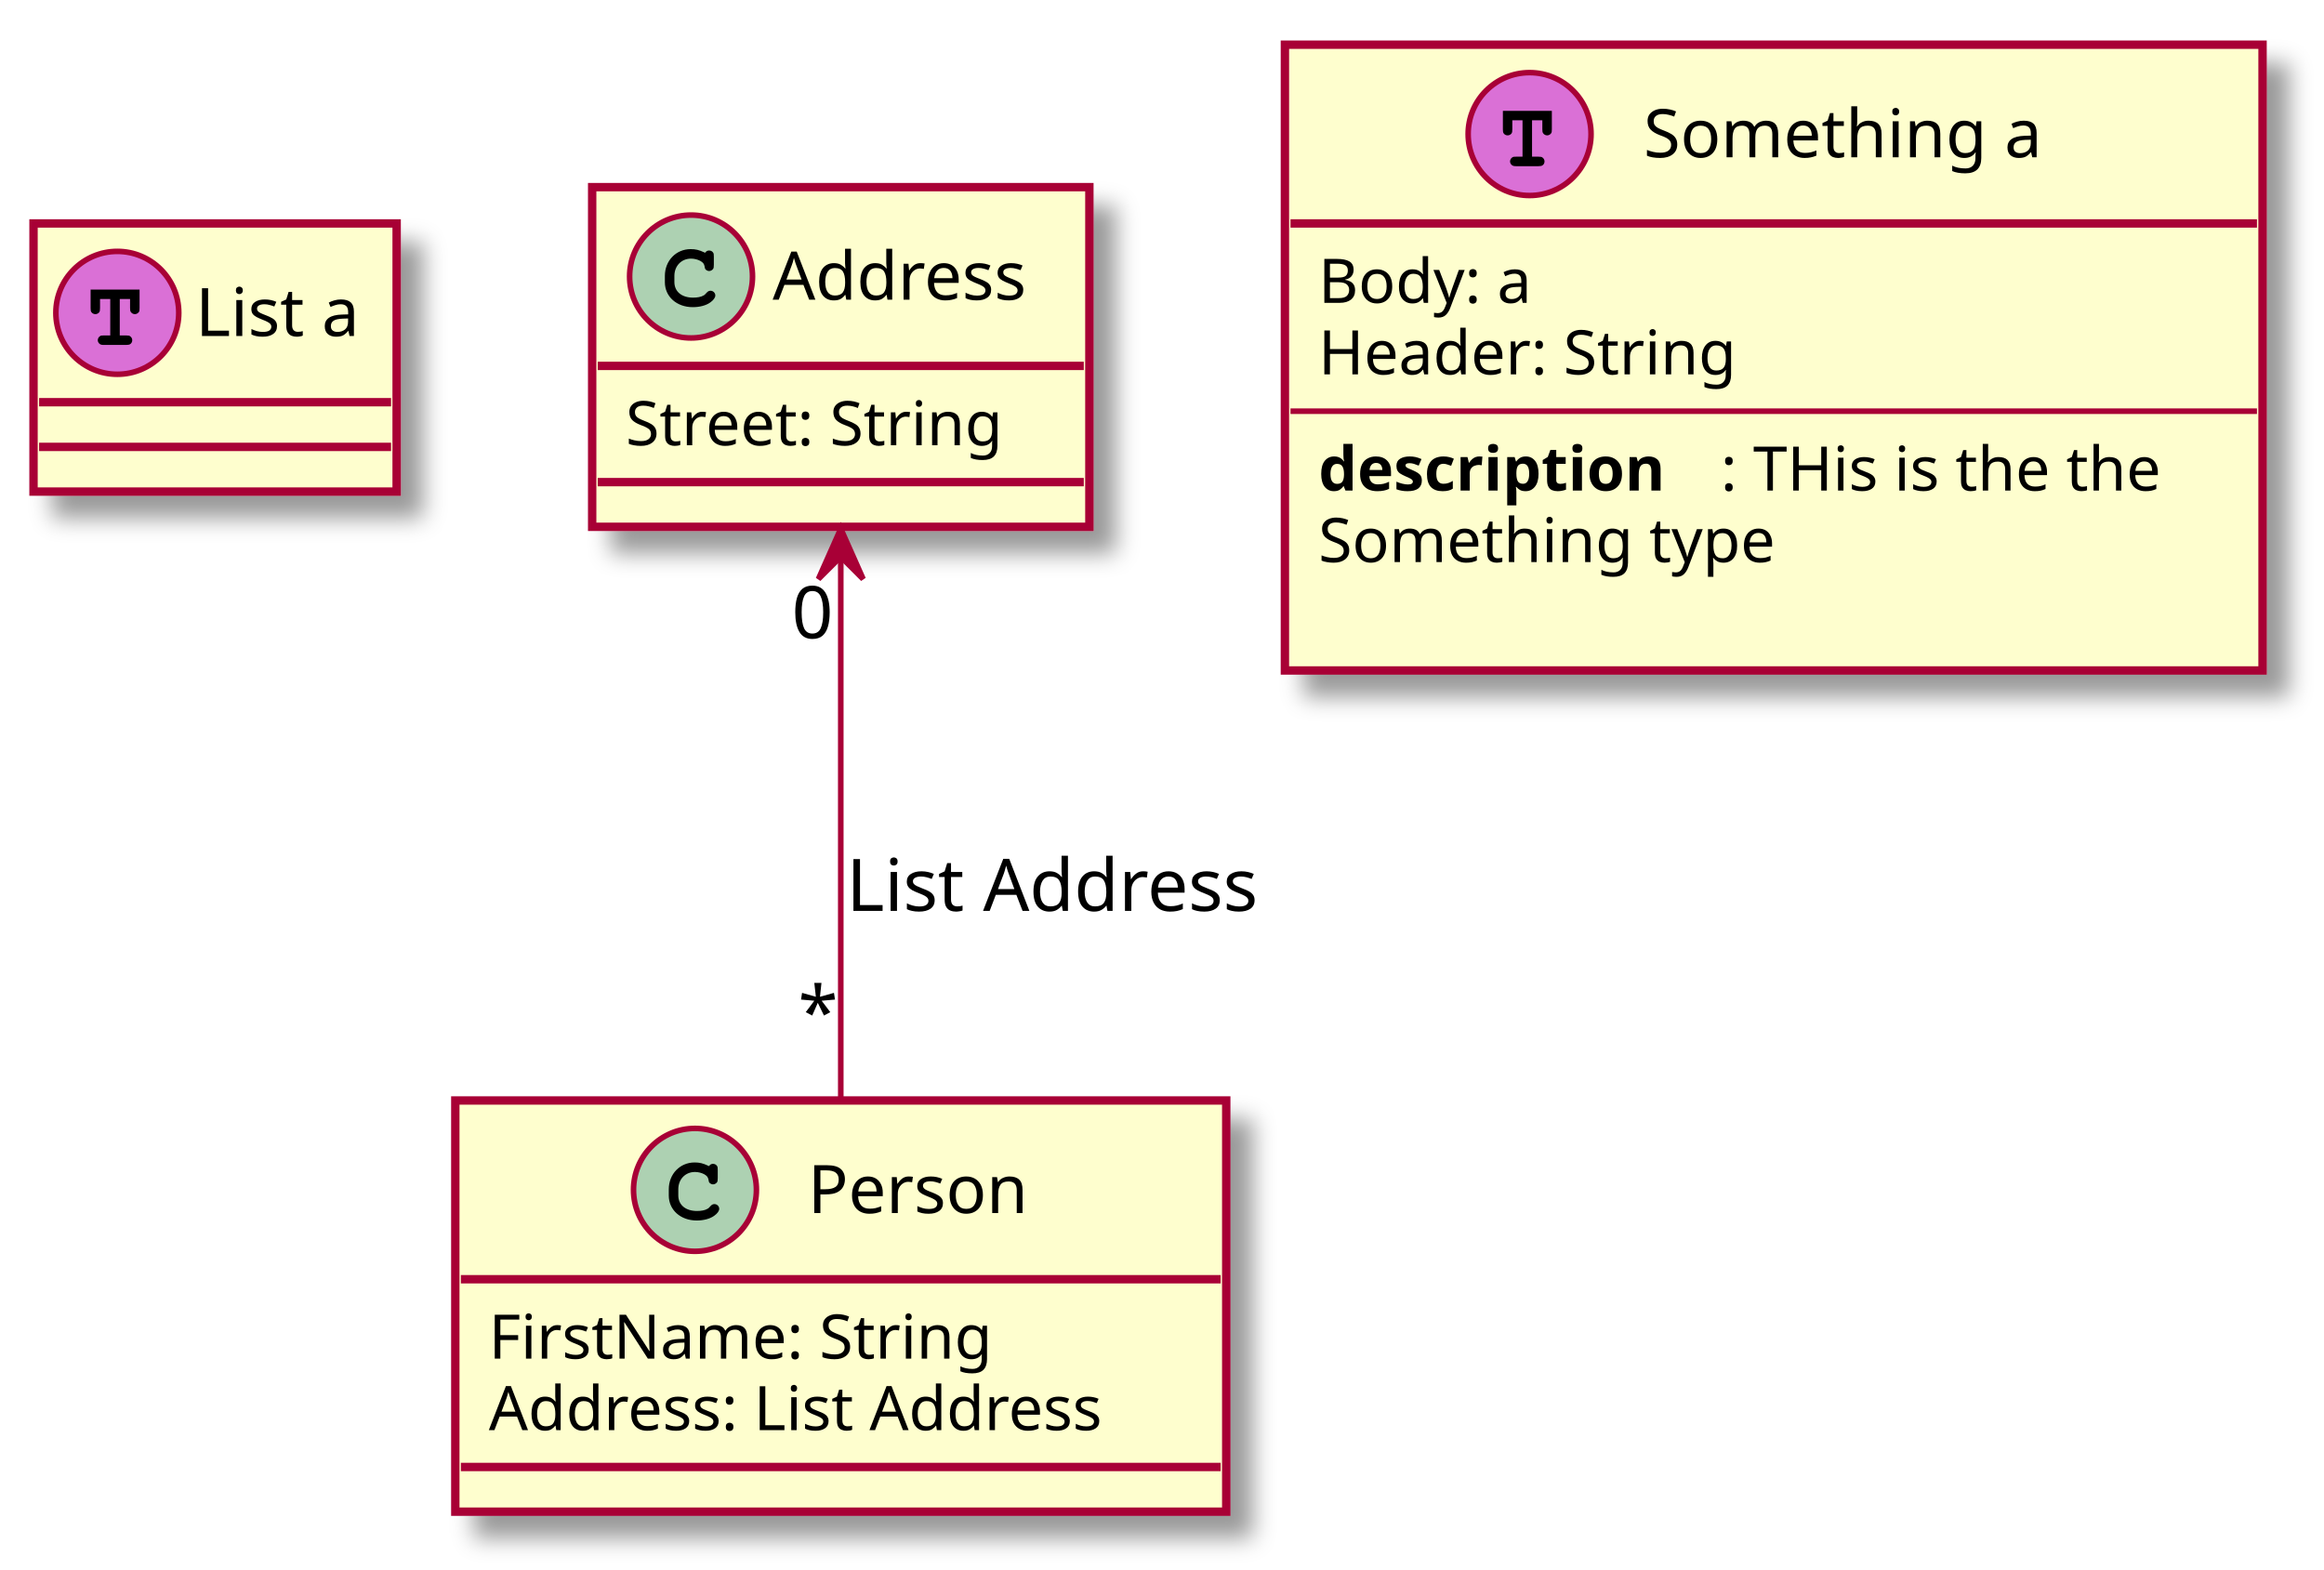
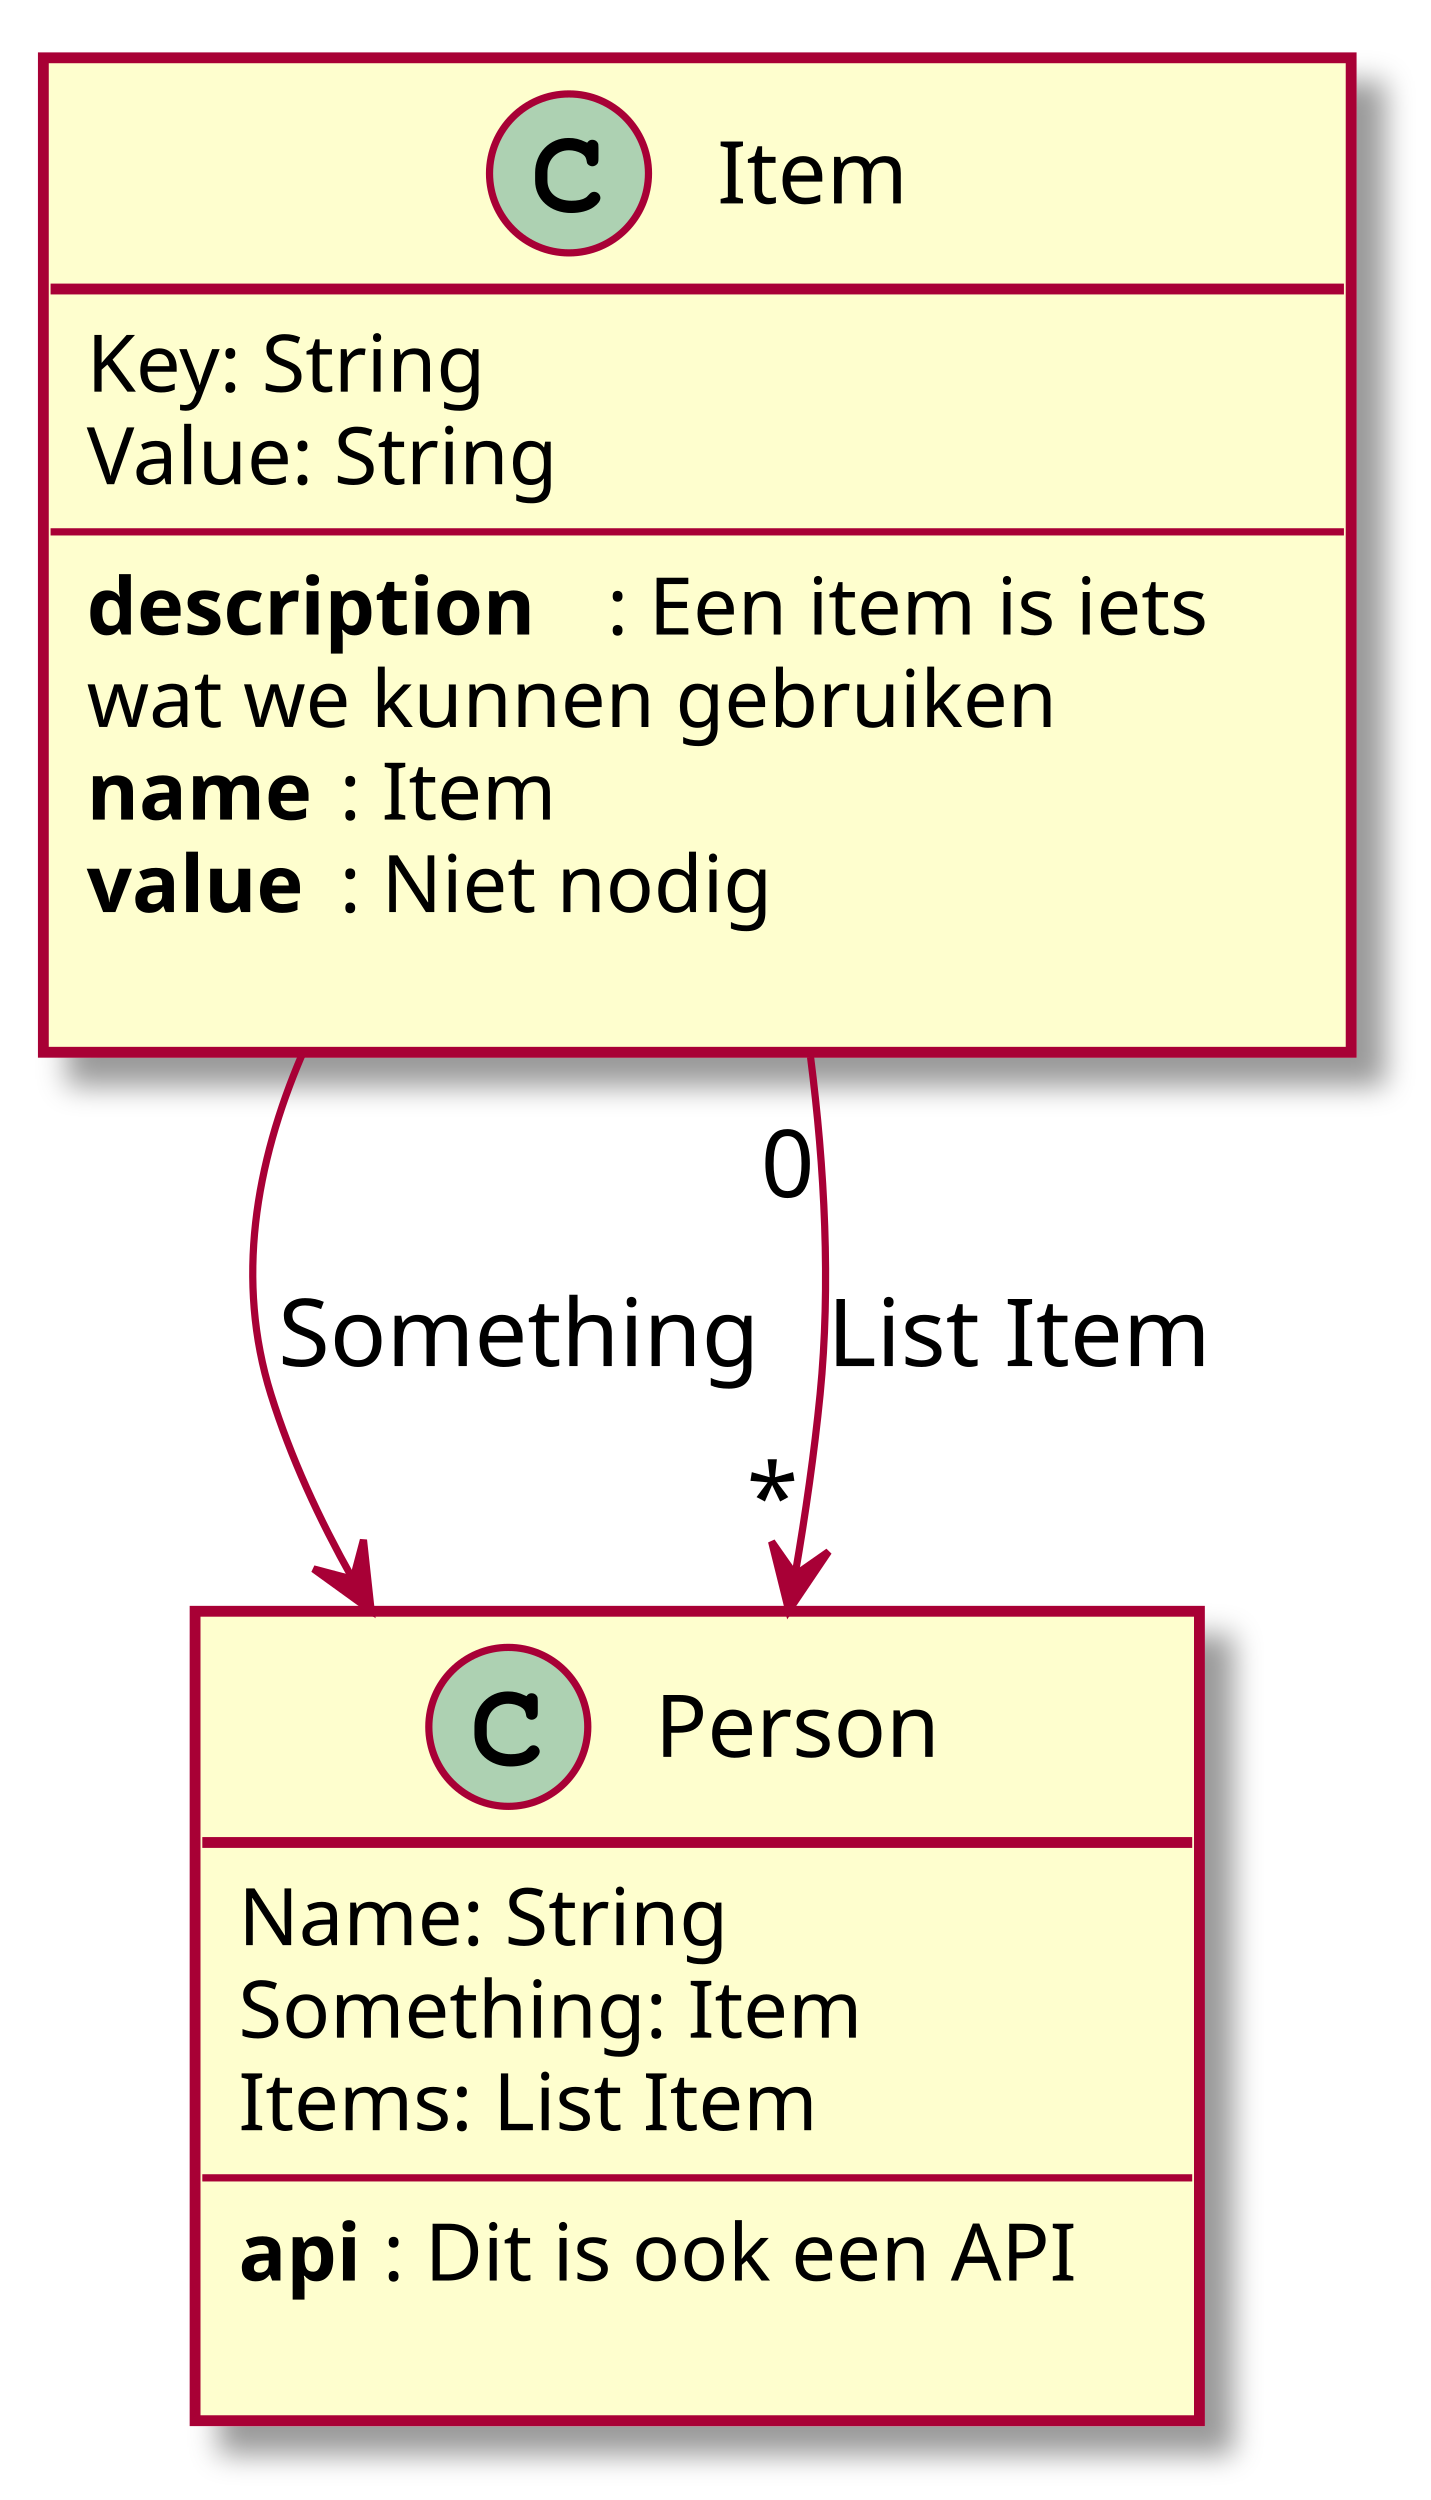
- <svg xmlns="http://www.w3.org/2000/svg" contentScriptType="application/ecmascript" contentStyleType="text/css" height="281px" preserveAspectRatio="none" style="width:416px;height:281px;" version="1.1" viewBox="0 0 416 281" width="416px" zoomAndPan="magnify">
+ <svg xmlns="http://www.w3.org/2000/svg" contentScriptType="application/ecmascript" contentStyleType="text/css" height="346px" preserveAspectRatio="none" style="width:198px;height:346px;" version="1.1" viewBox="0 0 198 346" width="198px" zoomAndPan="magnify">
  <defs>
-     <filter height="300%" id="fr90dki8nbt0a" width="300%" x="-1" y="-1">
+     <filter height="300%" id="f1huy0s3mt9pbp" width="300%" x="-1" y="-1">
      <feGaussianBlur result="blurOut" stdDeviation="2.0" />
      <feColorMatrix in="blurOut" result="blurOut2" type="matrix" values="0 0 0 0 0 0 0 0 0 0 0 0 0 0 0 0 0 0 .4 0" />
      <feOffset dx="4.0" dy="4.0" in="blurOut2" result="blurOut3" />
      <feBlend in="SourceGraphic" in2="blurOut3" mode="normal" />
    </filter>
  </defs>
  <g>
-     <rect fill="#FEFECE" filter="url(#fr90dki8nbt0a)" height="48" id="List" style="stroke: #A80036; stroke-width: 1.5;" width="65" x="6" y="40" />
-     <ellipse cx="21" cy="56" fill="#DA70D6" rx="11" ry="11" style="stroke: #A80036; stroke-width: 1.0;" />
-     <path d="M21.438,53.531 L21.438,60.047 L22.562,60.047 C23.016,60.047 23.156,60.078 23.312,60.203 C23.547,60.375 23.672,60.625 23.672,60.906 C23.672,61.188 23.531,61.484 23.266,61.625 C23.156,61.703 22.891,61.75 22.562,61.75 L18.625,61.75 C18.234,61.75 18.016,61.703 17.859,61.578 C17.641,61.422 17.5,61.156 17.5,60.906 C17.5,60.609 17.656,60.328 17.906,60.172 C18.062,60.062 18.188,60.047 18.625,60.047 L19.734,60.047 L19.734,53.531 L17.906,53.531 L17.906,55.125 C17.906,55.578 17.875,55.719 17.766,55.891 C17.594,56.109 17.344,56.234 17.062,56.234 C16.781,56.234 16.484,56.094 16.328,55.828 C16.25,55.688 16.219,55.516 16.219,55.125 L16.219,51.844 L24.984,51.844 L24.984,55.125 C24.984,55.594 24.969,55.719 24.828,55.891 C24.656,56.109 24.406,56.234 24.141,56.234 C23.844,56.234 23.562,56.078 23.406,55.828 C23.312,55.688 23.281,55.516 23.281,55.125 L23.281,53.531 Z " />
-     <text fill="#000000" font-family="sans-serif" font-size="12" lengthAdjust="spacingAndGlyphs" textLength="33" x="35" y="60.154">List a</text>
-     <line style="stroke: #A80036; stroke-width: 1.5;" x1="7" x2="70" y1="72" y2="72" />
-     <line style="stroke: #A80036; stroke-width: 1.5;" x1="7" x2="70" y1="80" y2="80" />
-     <rect fill="#FEFECE" filter="url(#fr90dki8nbt0a)" height="73.609" id="Person" style="stroke: #A80036; stroke-width: 1.5;" width="138" x="81.5" y="197" />
-     <ellipse cx="124.4" cy="213" fill="#ADD1B2" rx="11" ry="11" style="stroke: #A80036; stroke-width: 1.0;" />
-     <path d="M126.744,208.672 L126.916,208.75 C127.134,208.438 127.338,208.344 127.634,208.344 C127.931,208.344 128.213,208.484 128.369,208.75 C128.463,208.906 128.478,209.031 128.478,209.469 L128.478,210.891 C128.478,211.312 128.447,211.5 128.338,211.656 C128.166,211.875 127.9,212.016 127.634,212.016 C127.416,212.016 127.181,211.906 127.041,211.766 C126.9,211.641 126.869,211.516 126.806,211.109 C126.713,210.703 126.541,210.484 126.056,210.203 C125.588,209.953 124.978,209.797 124.4,209.797 C122.666,209.797 121.416,211.109 121.416,212.891 L121.416,213.984 C121.416,215.688 122.713,216.781 124.759,216.781 C125.525,216.781 126.213,216.656 126.634,216.391 C126.822,216.297 126.822,216.297 127.275,215.812 C127.463,215.625 127.666,215.547 127.884,215.547 C128.353,215.547 128.744,215.938 128.744,216.391 C128.744,216.781 128.416,217.234 127.838,217.641 C127.088,218.188 125.931,218.484 124.713,218.484 C121.822,218.484 119.713,216.594 119.713,214.016 L119.713,212.891 C119.713,210.172 121.713,208.094 124.338,208.094 C125.213,208.094 125.806,208.234 126.744,208.672 Z " />
-     <text fill="#000000" font-family="sans-serif" font-size="12" lengthAdjust="spacingAndGlyphs" textLength="44" x="144.6" y="217.154">Person</text>
-     <line style="stroke: #A80036; stroke-width: 1.5;" x1="82.5" x2="218.5" y1="229" y2="229" />
-     <text fill="#000000" font-family="sans-serif" font-size="11" lengthAdjust="spacingAndGlyphs" textLength="100" x="87.5" y="243.21">FirstName: String</text>
-     <text fill="#000000" font-family="sans-serif" font-size="11" lengthAdjust="spacingAndGlyphs" textLength="126" x="87.5" y="256.015">Address: List Address</text>
-     <line style="stroke: #A80036; stroke-width: 1.5;" x1="82.5" x2="218.5" y1="262.609" y2="262.609" />
-     <rect fill="#FEFECE" filter="url(#fr90dki8nbt0a)" height="60.805" id="Address" style="stroke: #A80036; stroke-width: 1.5;" width="89" x="106" y="33.5" />
-     <ellipse cx="123.7" cy="49.5" fill="#ADD1B2" rx="11" ry="11" style="stroke: #A80036; stroke-width: 1.0;" />
-     <path d="M126.044,45.172 L126.216,45.25 C126.434,44.938 126.638,44.844 126.934,44.844 C127.231,44.844 127.513,44.984 127.669,45.25 C127.763,45.406 127.778,45.531 127.778,45.969 L127.778,47.391 C127.778,47.812 127.747,48 127.638,48.156 C127.466,48.375 127.2,48.516 126.934,48.516 C126.716,48.516 126.481,48.406 126.341,48.266 C126.2,48.141 126.169,48.016 126.106,47.609 C126.013,47.203 125.841,46.984 125.356,46.703 C124.888,46.453 124.278,46.297 123.7,46.297 C121.966,46.297 120.716,47.609 120.716,49.391 L120.716,50.484 C120.716,52.188 122.013,53.281 124.059,53.281 C124.825,53.281 125.513,53.156 125.934,52.891 C126.122,52.797 126.122,52.797 126.575,52.312 C126.763,52.125 126.966,52.047 127.184,52.047 C127.653,52.047 128.044,52.438 128.044,52.891 C128.044,53.281 127.716,53.734 127.138,54.141 C126.388,54.688 125.231,54.984 124.013,54.984 C121.122,54.984 119.013,53.094 119.013,50.516 L119.013,49.391 C119.013,46.672 121.013,44.594 123.638,44.594 C124.513,44.594 125.106,44.734 126.044,45.172 Z " />
-     <text fill="#000000" font-family="sans-serif" font-size="12" lengthAdjust="spacingAndGlyphs" textLength="51" x="138.3" y="53.654">Address</text>
-     <line style="stroke: #A80036; stroke-width: 1.5;" x1="107" x2="194" y1="65.5" y2="65.5" />
-     <text fill="#000000" font-family="sans-serif" font-size="11" lengthAdjust="spacingAndGlyphs" textLength="77" x="112" y="79.71">Street: String</text>
-     <line style="stroke: #A80036; stroke-width: 1.5;" x1="107" x2="194" y1="86.305" y2="86.305" />
-     <rect fill="#FEFECE" filter="url(#fr90dki8nbt0a)" height="112.023" id="Something" style="stroke: #A80036; stroke-width: 1.5;" width="175" x="230" y="8" />
-     <ellipse cx="273.8" cy="24" fill="#DA70D6" rx="11" ry="11" style="stroke: #A80036; stroke-width: 1.0;" />
-     <path d="M274.238,21.531 L274.238,28.047 L275.363,28.047 C275.816,28.047 275.956,28.078 276.113,28.203 C276.347,28.375 276.472,28.625 276.472,28.906 C276.472,29.188 276.331,29.484 276.066,29.625 C275.956,29.703 275.691,29.75 275.363,29.75 L271.425,29.75 C271.034,29.75 270.816,29.703 270.659,29.578 C270.441,29.422 270.3,29.156 270.3,28.906 C270.3,28.609 270.456,28.328 270.706,28.172 C270.863,28.062 270.988,28.047 271.425,28.047 L272.534,28.047 L272.534,21.531 L270.706,21.531 L270.706,23.125 C270.706,23.578 270.675,23.719 270.566,23.891 C270.394,24.109 270.144,24.234 269.863,24.234 C269.581,24.234 269.284,24.094 269.128,23.828 C269.05,23.688 269.019,23.516 269.019,23.125 L269.019,19.844 L277.784,19.844 L277.784,23.125 C277.784,23.594 277.769,23.719 277.628,23.891 C277.456,24.109 277.206,24.234 276.941,24.234 C276.644,24.234 276.363,24.078 276.206,23.828 C276.113,23.688 276.081,23.516 276.081,23.125 L276.081,21.531 Z " />
-     <text fill="#000000" font-family="sans-serif" font-size="12" lengthAdjust="spacingAndGlyphs" textLength="79" x="294.2" y="28.154">Something a</text>
-     <line style="stroke: #A80036; stroke-width: 1.5;" x1="231" x2="404" y1="40" y2="40" />
-     <text fill="#000000" font-family="sans-serif" font-size="11" lengthAdjust="spacingAndGlyphs" textLength="43" x="236" y="54.21">Body: a</text>
-     <text fill="#000000" font-family="sans-serif" font-size="11" lengthAdjust="spacingAndGlyphs" textLength="83" x="236" y="67.015">Header: String</text>
-     <line style="stroke: #A80036; stroke-width: 1.0;" x1="231" x2="404" y1="73.609" y2="73.609" />
-     <text fill="#000000" font-family="sans-serif" font-size="11" font-weight="bold" lengthAdjust="spacingAndGlyphs" textLength="72" x="236" y="87.82">description</text>
-     <text fill="#000000" font-family="sans-serif" font-size="11" lengthAdjust="spacingAndGlyphs" textLength="91" x="308" y="87.82">: THis is the the</text>
-     <text fill="#000000" font-family="sans-serif" font-size="11" lengthAdjust="spacingAndGlyphs" textLength="89" x="236" y="100.624">Something type</text>
-     <text fill="#000000" font-family="sans-serif" font-size="11" lengthAdjust="spacingAndGlyphs" textLength="0" x="240" y="113.429" />
-     <path d="M150.5,99.811 C150.5,128.211 150.5,168.193 150.5,196.928 " fill="none" id="Address-Person" style="stroke: #A80036; stroke-width: 1.0;" />
-     <polygon fill="#A80036" points="150.5,94.648,146.5,103.648,150.5,99.648,154.5,103.648,150.5,94.648" style="stroke: #A80036; stroke-width: 1.0;" />
-     <text fill="#000000" font-family="sans-serif" font-size="13" lengthAdjust="spacingAndGlyphs" textLength="78" x="151.5" y="163.067">List Address</text>
-     <text fill="#000000" font-family="sans-serif" font-size="13" lengthAdjust="spacingAndGlyphs" textLength="8" x="141.713" y="114.258">0</text>
-     <text fill="#000000" font-family="sans-serif" font-size="13" lengthAdjust="spacingAndGlyphs" textLength="7" x="142.855" y="185.826">*</text>
+     <rect fill="#FEFECE" filter="url(#f1huy0s3mt9pbp)" height="137.633" id="Item" style="stroke: #A80036; stroke-width: 1.5;" width="181" x="6" y="8" />
+     <ellipse cx="78.75" cy="24" fill="#ADD1B2" rx="11" ry="11" style="stroke: #A80036; stroke-width: 1.0;" />
+     <path d="M81.094,19.672 L81.266,19.75 C81.484,19.438 81.688,19.344 81.984,19.344 C82.281,19.344 82.562,19.484 82.719,19.75 C82.812,19.906 82.828,20.031 82.828,20.469 L82.828,21.891 C82.828,22.312 82.797,22.5 82.688,22.656 C82.516,22.875 82.25,23.016 81.984,23.016 C81.766,23.016 81.531,22.906 81.391,22.766 C81.25,22.641 81.219,22.516 81.156,22.109 C81.062,21.703 80.891,21.484 80.406,21.203 C79.938,20.953 79.328,20.797 78.75,20.797 C77.016,20.797 75.766,22.109 75.766,23.891 L75.766,24.984 C75.766,26.688 77.062,27.781 79.109,27.781 C79.875,27.781 80.562,27.656 80.984,27.391 C81.172,27.297 81.172,27.297 81.625,26.812 C81.812,26.625 82.016,26.547 82.234,26.547 C82.703,26.547 83.094,26.938 83.094,27.391 C83.094,27.781 82.766,28.234 82.188,28.641 C81.438,29.188 80.281,29.484 79.062,29.484 C76.172,29.484 74.062,27.594 74.062,25.016 L74.062,23.891 C74.062,21.172 76.062,19.094 78.688,19.094 C79.562,19.094 80.156,19.234 81.094,19.672 Z " />
+     <text fill="#000000" font-family="sans-serif" font-size="12" lengthAdjust="spacingAndGlyphs" textLength="27" x="99.25" y="28.154">Item</text>
+     <line style="stroke: #A80036; stroke-width: 1.5;" x1="7" x2="186" y1="40" y2="40" />
+     <text fill="#000000" font-family="sans-serif" font-size="11" lengthAdjust="spacingAndGlyphs" textLength="62" x="12" y="54.21">Key: String</text>
+     <text fill="#000000" font-family="sans-serif" font-size="11" lengthAdjust="spacingAndGlyphs" textLength="73" x="12" y="67.015">Value: String</text>
+     <line style="stroke: #A80036; stroke-width: 1.0;" x1="7" x2="186" y1="73.609" y2="73.609" />
+     <text fill="#000000" font-family="sans-serif" font-size="11" font-weight="bold" lengthAdjust="spacingAndGlyphs" textLength="72" x="12" y="87.82">description</text>
+     <text fill="#000000" font-family="sans-serif" font-size="11" lengthAdjust="spacingAndGlyphs" textLength="97" x="84" y="87.82">: Een item is iets</text>
+     <text fill="#000000" font-family="sans-serif" font-size="11" lengthAdjust="spacingAndGlyphs" textLength="145" x="12" y="100.624">wat we kunnen gebruiken</text>
+     <text fill="#000000" font-family="sans-serif" font-size="11" font-weight="bold" lengthAdjust="spacingAndGlyphs" textLength="35" x="12" y="113.429">name</text>
+     <text fill="#000000" font-family="sans-serif" font-size="11" lengthAdjust="spacingAndGlyphs" textLength="33" x="47" y="113.429">: Item</text>
+     <text fill="#000000" font-family="sans-serif" font-size="11" font-weight="bold" lengthAdjust="spacingAndGlyphs" textLength="35" x="12" y="126.234">value</text>
+     <text fill="#000000" font-family="sans-serif" font-size="11" lengthAdjust="spacingAndGlyphs" textLength="65" x="47" y="126.234">: Niet nodig</text>
+     <text fill="#000000" font-family="sans-serif" font-size="11" lengthAdjust="spacingAndGlyphs" textLength="0" x="16" y="139.039" />
+     <rect fill="#FEFECE" filter="url(#f1huy0s3mt9pbp)" height="112.023" id="Person" style="stroke: #A80036; stroke-width: 1.5;" width="139" x="27" y="223" />
+     <ellipse cx="70.35" cy="239" fill="#ADD1B2" rx="11" ry="11" style="stroke: #A80036; stroke-width: 1.0;" />
+     <path d="M72.694,234.672 L72.866,234.75 C73.084,234.438 73.287,234.344 73.584,234.344 C73.881,234.344 74.162,234.484 74.319,234.75 C74.412,234.906 74.428,235.031 74.428,235.469 L74.428,236.891 C74.428,237.312 74.397,237.5 74.287,237.656 C74.116,237.875 73.85,238.016 73.584,238.016 C73.366,238.016 73.131,237.906 72.991,237.766 C72.85,237.641 72.819,237.516 72.756,237.109 C72.662,236.703 72.491,236.484 72.006,236.203 C71.537,235.953 70.928,235.797 70.35,235.797 C68.616,235.797 67.366,237.109 67.366,238.891 L67.366,239.984 C67.366,241.688 68.662,242.781 70.709,242.781 C71.475,242.781 72.162,242.656 72.584,242.391 C72.772,242.297 72.772,242.297 73.225,241.812 C73.412,241.625 73.616,241.547 73.834,241.547 C74.303,241.547 74.694,241.938 74.694,242.391 C74.694,242.781 74.366,243.234 73.787,243.641 C73.037,244.188 71.881,244.484 70.662,244.484 C67.772,244.484 65.662,242.594 65.662,240.016 L65.662,238.891 C65.662,236.172 67.662,234.094 70.287,234.094 C71.162,234.094 71.756,234.234 72.694,234.672 Z " />
+     <text fill="#000000" font-family="sans-serif" font-size="12" lengthAdjust="spacingAndGlyphs" textLength="44" x="90.65" y="243.154">Person</text>
+     <line style="stroke: #A80036; stroke-width: 1.5;" x1="28" x2="165" y1="255" y2="255" />
+     <text fill="#000000" font-family="sans-serif" font-size="11" lengthAdjust="spacingAndGlyphs" textLength="75" x="33" y="269.21">Name: String</text>
+     <text fill="#000000" font-family="sans-serif" font-size="11" lengthAdjust="spacingAndGlyphs" textLength="94" x="33" y="282.015">Something: Item</text>
+     <text fill="#000000" font-family="sans-serif" font-size="11" lengthAdjust="spacingAndGlyphs" textLength="89" x="33" y="294.82">Items: List Item</text>
+     <line style="stroke: #A80036; stroke-width: 1.0;" x1="28" x2="165" y1="301.414" y2="301.414" />
+     <text fill="#000000" font-family="sans-serif" font-size="11" font-weight="bold" lengthAdjust="spacingAndGlyphs" textLength="20" x="33" y="315.625">api</text>
+     <text fill="#000000" font-family="sans-serif" font-size="11" lengthAdjust="spacingAndGlyphs" textLength="107" x="53" y="315.625">: Dit is ook een API</text>
+     <text fill="#000000" font-family="sans-serif" font-size="11" lengthAdjust="spacingAndGlyphs" textLength="0" x="37" y="328.429" />
+     <path d="M41.785,146.007 C35.338,161.079 32.573,177.26 37.5,193 C40.217,201.679 44.166,210.249 48.755,218.414 " fill="none" id="Item-Person" style="stroke: #A80036; stroke-width: 1.0;" />
+     <polygon fill="#A80036" points="51.366,222.907,50.301,213.116,48.853,218.584,43.385,217.136,51.366,222.907" style="stroke: #A80036; stroke-width: 1.0;" />
+     <text fill="#000000" font-family="sans-serif" font-size="13" lengthAdjust="spacingAndGlyphs" textLength="70" x="38.5" y="189.067">Something</text>
+     <path d="M112.176,146.277 C114.139,161.615 115.001,177.837 113.5,193 C112.702,201.061 111.488,209.491 110.068,217.777 " fill="none" id="Item-Person-1" style="stroke: #A80036; stroke-width: 1.0;" />
+     <polygon fill="#A80036" points="109.159,222.913,114.666,214.748,110.031,217.989,106.789,213.353,109.159,222.913" style="stroke: #A80036; stroke-width: 1.0;" />
+     <text fill="#000000" font-family="sans-serif" font-size="13" lengthAdjust="spacingAndGlyphs" textLength="55" x="114.5" y="189.067">List Item</text>
+     <text fill="#000000" font-family="sans-serif" font-size="13" lengthAdjust="spacingAndGlyphs" textLength="8" x="105.288" y="165.685">0</text>
+     <text fill="#000000" font-family="sans-serif" font-size="13" lengthAdjust="spacingAndGlyphs" textLength="7" x="103.332" y="211.84">*</text>
  </g>
</svg>
